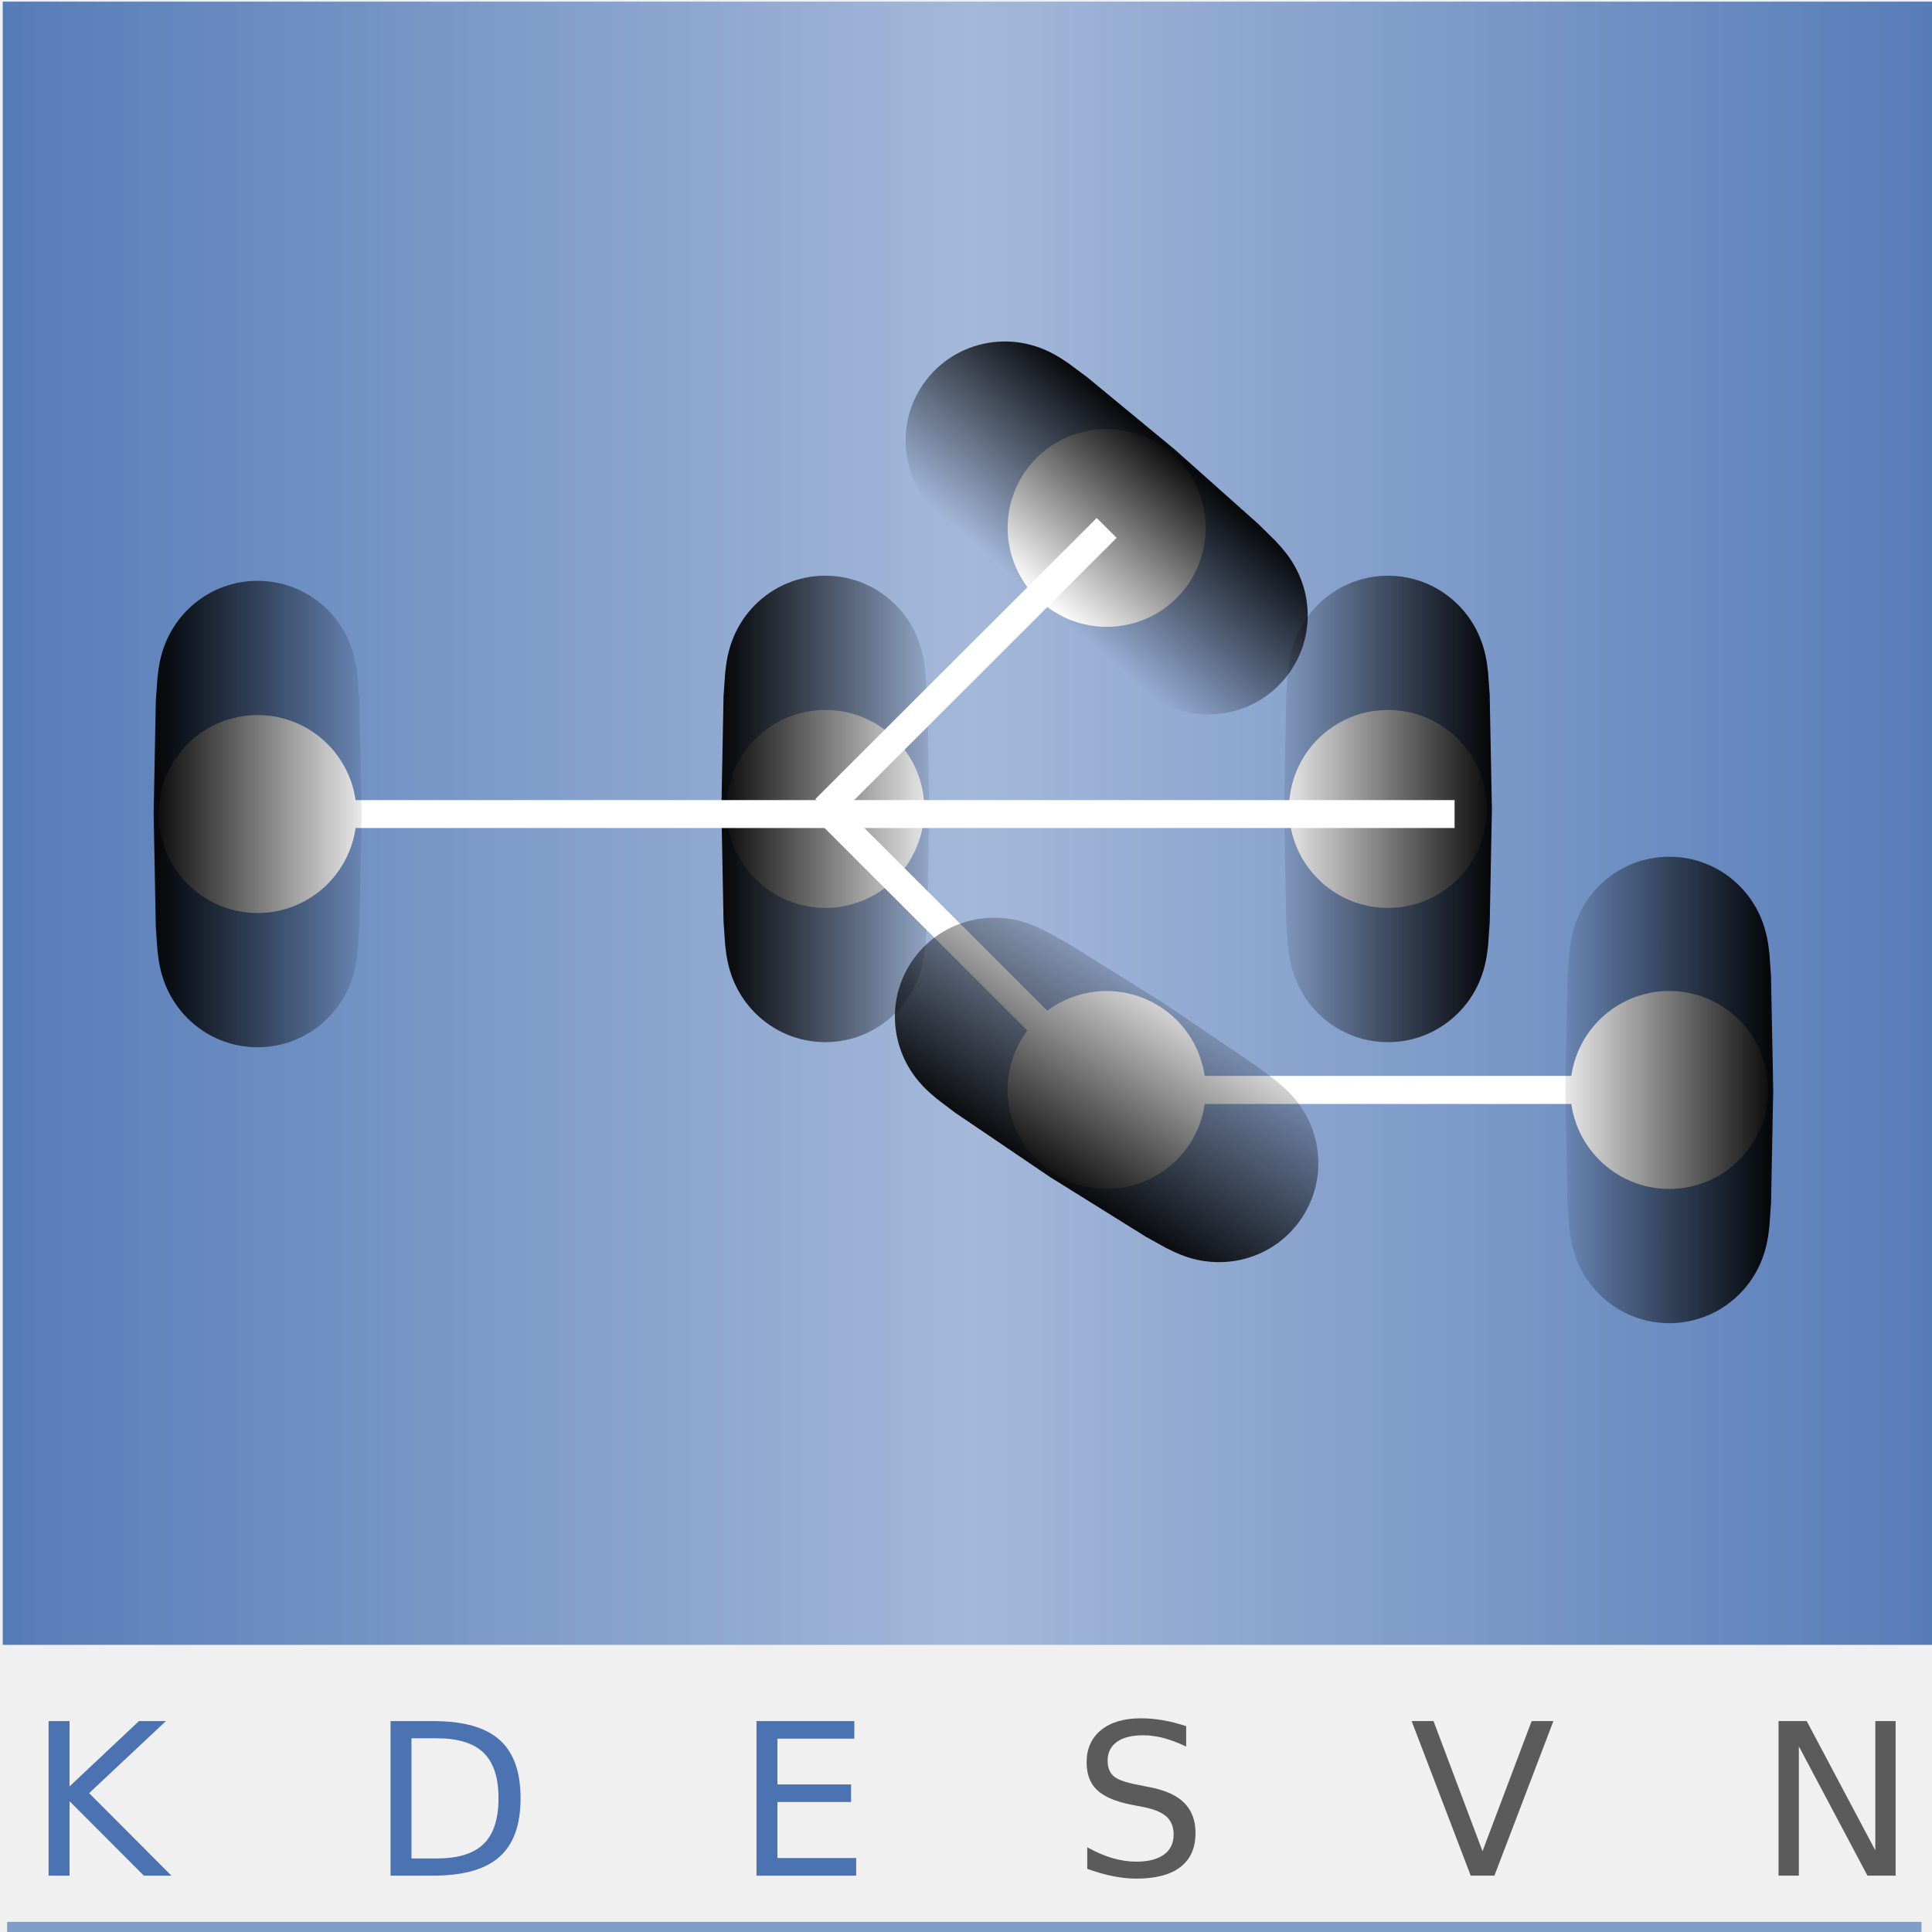
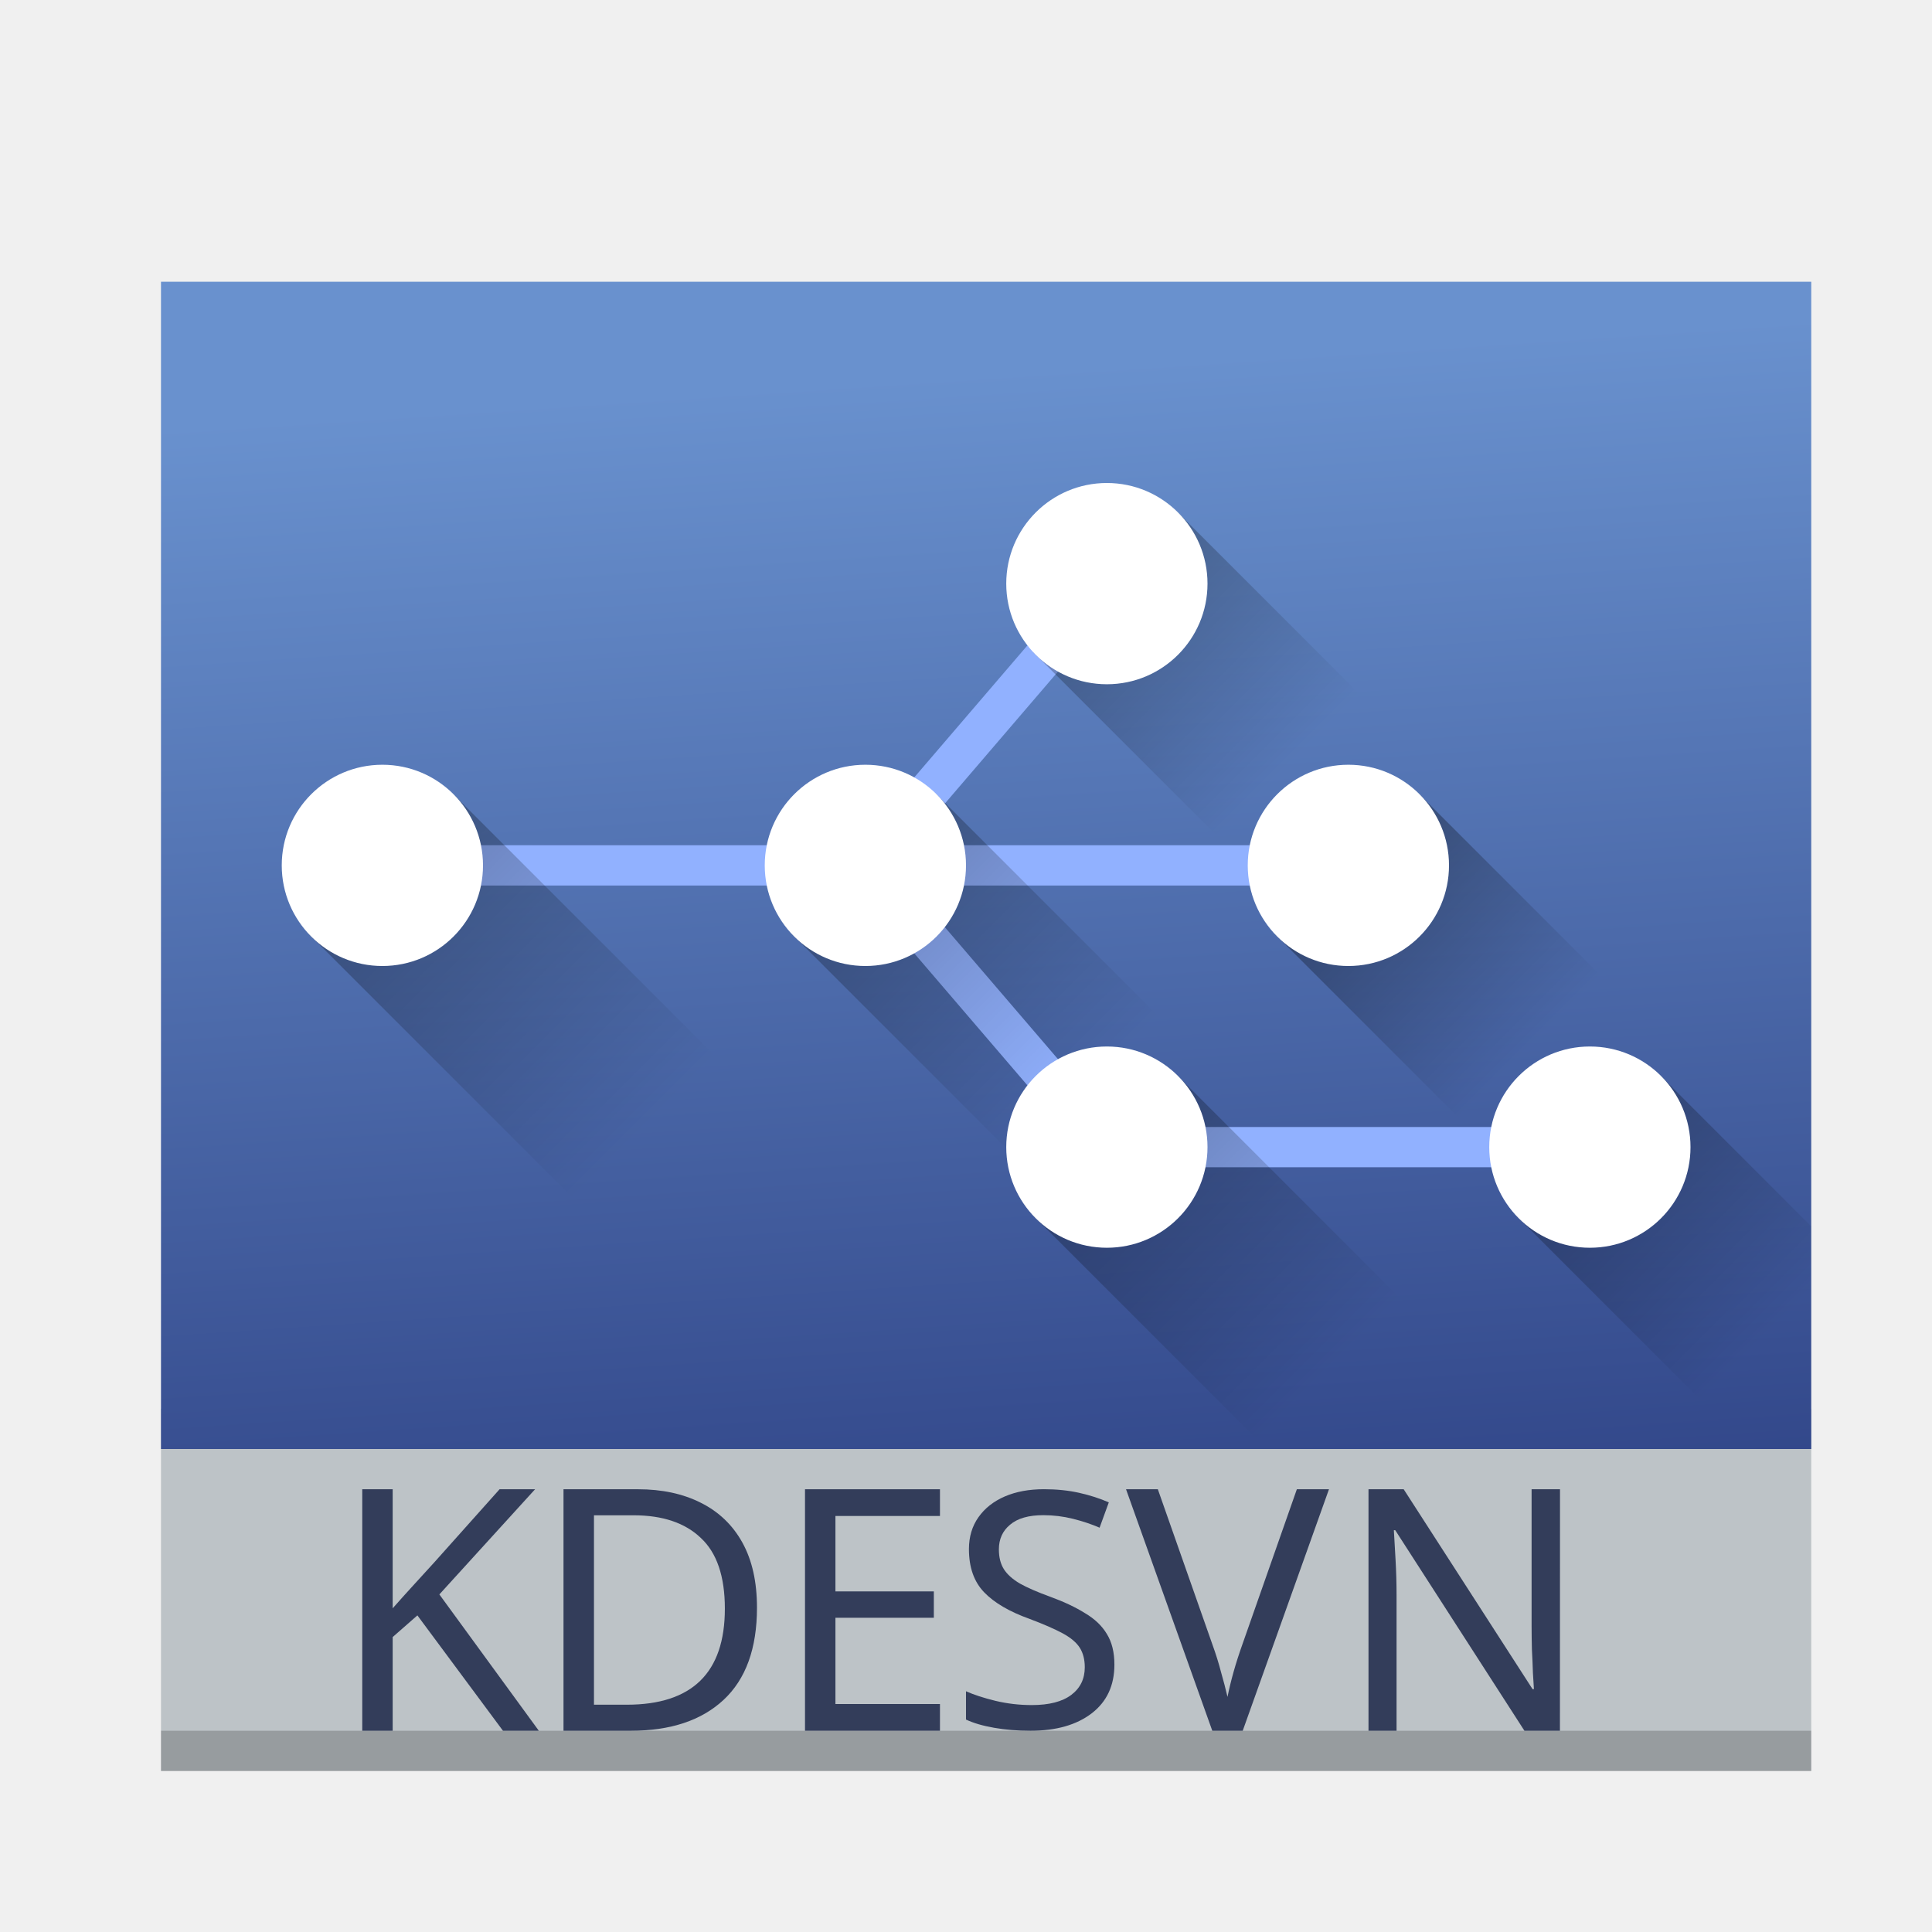
- <svg xmlns="http://www.w3.org/2000/svg" xmlns:xlink="http://www.w3.org/1999/xlink" version="1.0" x="0" y="0" width="512" height="512" viewBox="0 0 157.009 94.082" id="svg2" xml:space="preserve">
-   <defs id="defs84">
-     <linearGradient id="linearGradient5031">
-       <stop id="stop5033" offset="0" style="stop-color:#000000;stop-opacity:0.941;" />
-       <stop style="stop-color:#000000;stop-opacity:0;" offset="0.195" id="stop5037" />
-       <stop id="stop5039" offset="0.652" style="stop-color:#000000;stop-opacity:0.828;" />
-       <stop id="stop5035" offset="1" style="stop-color:#000000;stop-opacity:0.127;" />
+ <svg xmlns="http://www.w3.org/2000/svg" xmlns:xlink="http://www.w3.org/1999/xlink" width="48" height="48" version="1.1" id="svg18">
+   <defs id="defs22">
+     <linearGradient id="linearGradient963">
+       <stop style="stop-color:#000000;stop-opacity:1;" offset="0" id="stop959" />
+       <stop style="stop-color:#000000;stop-opacity:0;" offset="1" id="stop961" />
    </linearGradient>
-     <linearGradient id="KugelLinie1">
-       <stop style="stop-color:#000000;stop-opacity:0.941;" offset="0" id="stop3531" />
-       <stop style="stop-color:#000000;stop-opacity:0;" offset="1" id="stop3533" />
+     <linearGradient id="linearGradient874">
+       <stop style="stop-color:#2f4386;stop-opacity:1" offset="0" id="stop870" />
+       <stop style="stop-color:#6991ce;stop-opacity:1" offset="1" id="stop872" />
    </linearGradient>
-     <linearGradient id="BlauVerlaufMain">
-       <stop style="stop-color:#567cb8;stop-opacity:1;" offset="0" id="stop2057" />
-       <stop id="stop2063" offset="0.5" style="stop-color:#a4b8d9;stop-opacity:1;" />
-       <stop style="stop-color:#567cb8;stop-opacity:1;" offset="1" id="stop2059" />
+     <linearGradient xlink:href="#linearGradient874" id="linearGradient876" x1="30" y1="42" x2="28" y2="12" gradientUnits="userSpaceOnUse" gradientTransform="translate(0,-3.000002)" />
+     <linearGradient xlink:href="#linearGradient963" id="linearGradient965" x1="27" y1="17" x2="32" y2="22" gradientUnits="userSpaceOnUse" gradientTransform="translate(0,-3.000002)" />
+     <linearGradient xlink:href="#linearGradient963" id="linearGradient967" x1="39" y1="31" x2="44" y2="36" gradientUnits="userSpaceOnUse" gradientTransform="translate(0,-3.000002)" />
+     <linearGradient xlink:href="#linearGradient963" id="linearGradient969" x1="27" y1="31" x2="33" y2="37" gradientUnits="userSpaceOnUse" gradientTransform="translate(0,-3.000002)" />
+     <linearGradient xlink:href="#linearGradient963" id="linearGradient971" x1="21" y1="24" x2="27" y2="30" gradientUnits="userSpaceOnUse" gradientTransform="translate(0,-3.000002)" />
+     <linearGradient xlink:href="#linearGradient963" id="linearGradient973" x1="9" y1="24" x2="16" y2="31" gradientUnits="userSpaceOnUse" gradientTransform="translate(0,-3.000002)" />
+     <linearGradient xlink:href="#linearGradient963" id="linearGradient981" x1="34" y1="25" x2="38" y2="29" gradientUnits="userSpaceOnUse" gradientTransform="translate(0,-3.000002)" />
+     <linearGradient gradientTransform="translate(-69,-13)" id="c" y1="20" y2="44" gradientUnits="userSpaceOnUse" x2="0">
+       <stop stop-color="#eff0f1" id="stop12" />
+       <stop offset="1" stop-color="#bdc3c7" id="stop14" />
    </linearGradient>
-     <linearGradient xlink:href="#KugelLinie1" id="linearGradient2478" gradientUnits="userSpaceOnUse" x1="260.977" y1="225.053" x2="453.377" y2="225.053" />
-     <linearGradient xlink:href="#KugelLinie1" id="linearGradient2480" gradientUnits="userSpaceOnUse" x1="260.977" y1="225.053" x2="453.377" y2="225.053" />
-     <linearGradient xlink:href="#KugelLinie1" id="linearGradient2482" gradientUnits="userSpaceOnUse" spreadMethod="reflect" x1="256.677" y1="225.053" x2="471.825" y2="224.921" />
-     <linearGradient xlink:href="#KugelLinie1" id="linearGradient2484" gradientUnits="userSpaceOnUse" x1="260.977" y1="225.053" x2="453.377" y2="225.053" />
-     <linearGradient xlink:href="#KugelLinie1" id="linearGradient2486" gradientUnits="userSpaceOnUse" x1="260.977" y1="225.053" x2="431.088" y2="225.053" />
-     <linearGradient xlink:href="#KugelLinie1" id="linearGradient2488" gradientUnits="userSpaceOnUse" x1="260.977" y1="225.053" x2="453.377" y2="225.053" />
-     <linearGradient xlink:href="#BlauVerlaufMain" id="linearGradient2502" gradientUnits="userSpaceOnUse" gradientTransform="matrix(1.458611,0,0,1.695505,-36.05839,-32.81455)" x1="24.873" y1="40.256" x2="132.837" y2="40.256" />
+     <linearGradient xlink:href="#c" id="linearGradient863" x1="25" y1="36" x2="25" y2="44" gradientUnits="userSpaceOnUse" />
  </defs>
-   <path d="M 157.698,-31.331 L 0.222,-31.331 L 0.222,102.21 L 157.699,102.21 L 157.699,-31.331 L 157.698,-31.331 z" style="fill:url(#linearGradient2502);fill-opacity:1" id="path49" />
-   <g id="g2864">
-     <path style="opacity:1;fill:#ffffff;fill-opacity:1;fill-rule:evenodd;stroke:url(#linearGradient2478);stroke-width:8.6;stroke-linecap:round;stroke-linejoin:round;stroke-miterlimit:4;stroke-dasharray:none;stroke-opacity:1" id="path2507" d="M 431.088,225.053 A 85.055,3.17 0 1 1 260.977,225.053 A 85.055,3.17 0 1 1 431.088,225.053 z" transform="matrix(-9.453901e-2,0,0,-2.537345,145.5102,605.3147)" />
-     <g transform="matrix(1.437088,0,0,1.435537,-34.31337,-21.11634)" id="g5091">
-       <path transform="matrix(6.578512e-2,0,0,1.767523,47.78662,-359.2)" d="M 431.088,225.053 A 85.055,3.17 0 1 1 260.977,225.053 A 85.055,3.17 0 1 1 431.088,225.053 z" id="path2503" style="opacity:1;fill:#ffffff;fill-opacity:1;fill-rule:evenodd;stroke:url(#linearGradient2480);stroke-width:8.6;stroke-linecap:round;stroke-linejoin:round;stroke-miterlimit:4;stroke-dasharray:none;stroke-opacity:1" />
-       <path style="fill:none;fill-opacity:0.75;fill-rule:evenodd;stroke:#ffffff;stroke-width:1.58;stroke-linecap:butt;stroke-linejoin:miter;stroke-miterlimit:4;stroke-dasharray:none;stroke-opacity:1" d="M 43.402,38.877 L 106.134,38.877" id="path2513" />
-       <path style="fill:none;fill-opacity:0.75;fill-rule:evenodd;stroke:#ffffff;stroke-width:1.591;stroke-linecap:butt;stroke-linejoin:miter;stroke-miterlimit:4;stroke-dasharray:none;stroke-opacity:1" d="M 70.55,38.587 L 86.459,54.495 L 118.275,54.495" id="path2517" />
-       <path style="opacity:1;fill:#ffffff;fill-opacity:1;fill-rule:evenodd;stroke:url(#linearGradient2482);stroke-width:8.6;stroke-linecap:round;stroke-linejoin:round;stroke-miterlimit:4;stroke-dasharray:none;stroke-opacity:1" id="path2105" d="M 431.088,225.053 A 85.055,3.17 0 1 1 260.977,225.053 A 85.055,3.17 0 1 1 431.088,225.053 z" transform="matrix(3.587786e-2,-5.514038e-2,1.481518,0.963971,-259.3771,-143.3694)" />
-       <path style="opacity:1;fill:#ffffff;fill-opacity:1;fill-rule:evenodd;stroke:url(#linearGradient2484);stroke-width:8.6;stroke-linecap:round;stroke-linejoin:round;stroke-miterlimit:4;stroke-dasharray:none;stroke-opacity:1" id="path2505" d="M 431.088,225.053 A 85.055,3.17 0 1 1 260.977,225.053 A 85.055,3.17 0 1 1 431.088,225.053 z" transform="matrix(-6.578512e-2,0,0,-1.767523,141.0387,452.2821)" />
-       <path style="opacity:1;fill:#ffffff;fill-opacity:1;fill-rule:evenodd;stroke:url(#linearGradient2486);stroke-width:8.6;stroke-linecap:round;stroke-linejoin:round;stroke-miterlimit:4;stroke-dasharray:none;stroke-opacity:1" id="path2509" d="M 431.088,225.053 A 85.055,3.17 0 1 1 260.977,225.053 A 85.055,3.17 0 1 1 431.088,225.053 z" transform="matrix(-4.286105e-2,4.990604e-2,-1.340882,-1.151596,403.0599,264.5802)" />
-       <path transform="matrix(6.578512e-2,0,0,1.767523,15.68049,-358.9102)" d="M 431.088,225.053 A 85.055,3.17 0 1 1 260.977,225.053 A 85.055,3.17 0 1 1 431.088,225.053 z" id="path2511" style="opacity:1;fill:#ffffff;fill-opacity:1;fill-rule:evenodd;stroke:url(#linearGradient2488);stroke-width:8.6;stroke-linecap:round;stroke-linejoin:round;stroke-miterlimit:4;stroke-dasharray:none;stroke-opacity:1" />
-       <path style="fill:none;fill-opacity:0.75;fill-rule:evenodd;stroke:#ffffff;stroke-width:1.591;stroke-linecap:butt;stroke-linejoin:miter;stroke-miterlimit:4;stroke-dasharray:none;stroke-opacity:1" d="M 86.459,22.679 L 70.55,38.587" id="path2515" />
-     </g>
-   </g>
-   <g id="g2522" transform="translate(0,3.679898)">
-     <path id="path81" style="fill:none;stroke:#809cc9;stroke-width:1" d="M 0.581,121.543 L 156.152,121.543" />
-     <g transform="translate(0.4973,8.333937)" id="g2808">
-       <path id="text1323" style="font-size:12px;font-style:normal;font-weight:normal;fill:#4b72b1;fill-opacity:1;stroke:none;stroke-width:1pt;stroke-linecap:butt;stroke-linejoin:miter;stroke-opacity:1;font-family:Bitstream Vera Sans" d="M 3.453,96.392 L 5.154,96.392 L 5.154,101.7 L 10.796,96.392 L 12.985,96.392 L 6.746,102.247 L 13.431,108.95 L 11.192,108.95 L 5.154,102.903 L 5.154,108.95 L 3.453,108.95 L 3.453,96.392 M 32.942,97.789 L 32.942,107.554 L 34.996,107.554 C 36.731,107.554 37.999,107.162 38.802,106.377 C 39.61,105.592 40.015,104.352 40.015,102.659 C 40.015,100.977 39.61,99.746 38.802,98.966 C 37.999,98.181 36.731,97.789 34.996,97.789 L 32.942,97.789 M 31.241,96.392 L 34.735,96.392 C 37.171,96.392 38.959,96.9 40.099,97.915 C 41.238,98.924 41.808,100.505 41.808,102.659 C 41.808,104.823 41.236,106.413 40.09,107.428 C 38.945,108.443 37.16,108.95 34.735,108.95 L 31.241,108.95 L 31.241,96.392 M 60.982,96.392 L 68.93,96.392 L 68.93,97.822 L 62.682,97.822 L 62.682,101.54 L 68.669,101.54 L 68.669,102.97 L 62.682,102.97 L 62.682,107.521 L 69.082,107.521 L 69.082,108.95 L 60.982,108.95 L 60.982,96.392" />
-       <path id="path1332" style="font-size:12px;font-style:normal;font-weight:normal;fill:#5b5b5b;fill-opacity:1;stroke:none;stroke-width:1pt;stroke-linecap:butt;stroke-linejoin:miter;stroke-opacity:1;font-family:Bitstream Vera Sans" d="M 95.901,96.804 L 95.901,98.462 C 95.256,98.153 94.646,97.923 94.074,97.772 C 93.501,97.62 92.948,97.545 92.415,97.545 C 91.489,97.545 90.773,97.724 90.268,98.083 C 89.768,98.442 89.518,98.952 89.518,99.614 C 89.518,100.169 89.684,100.59 90.015,100.876 C 90.352,101.156 90.986,101.383 91.918,101.557 L 92.946,101.767 C 94.214,102.008 95.149,102.434 95.75,103.046 C 96.356,103.651 96.659,104.464 96.659,105.485 C 96.659,106.702 96.249,107.624 95.43,108.252 C 94.616,108.88 93.42,109.194 91.842,109.194 C 91.247,109.194 90.613,109.127 89.939,108.993 C 89.271,108.858 88.578,108.659 87.86,108.395 L 87.86,106.646 C 88.55,107.033 89.227,107.324 89.889,107.521 C 90.551,107.717 91.203,107.815 91.842,107.815 C 92.814,107.815 93.563,107.624 94.091,107.243 C 94.618,106.862 94.882,106.318 94.882,105.611 C 94.882,104.994 94.691,104.512 94.31,104.164 C 93.934,103.817 93.313,103.556 92.449,103.382 L 91.413,103.18 C 90.144,102.928 89.227,102.533 88.66,101.994 C 88.093,101.456 87.809,100.707 87.809,99.748 C 87.809,98.638 88.199,97.763 88.98,97.124 C 89.765,96.485 90.846,96.165 92.221,96.165 C 92.811,96.165 93.411,96.218 94.023,96.325 C 94.635,96.432 95.261,96.591 95.901,96.804 M 119.024,108.95 L 114.224,96.392 L 116.001,96.392 L 119.984,106.965 L 123.975,96.392 L 125.743,96.392 L 120.952,108.95 L 119.024,108.95 M 144.041,96.392 L 146.331,96.392 L 151.905,106.898 L 151.905,96.392 L 153.556,96.392 L 153.556,108.95 L 151.266,108.95 L 145.691,98.445 L 145.691,108.95 L 144.041,108.95 L 144.041,96.392" />
-     </g>
-   </g>
+   <rect style="opacity:1;fill:url(#linearGradient863);fill-opacity:1;stroke:none;stroke-width:1.304;stroke-linecap:round;stroke-linejoin:round;stroke-miterlimit:4;stroke-dasharray:none;stroke-dashoffset:0;stroke-opacity:1;paint-order:normal" id="rect843" width="41" height="9" x="4" y="35" />
+   <rect style="opacity:1;fill:url(#linearGradient876);fill-opacity:1;stroke:none;stroke-width:2.017;stroke-linecap:round;stroke-linejoin:round;stroke-miterlimit:4;stroke-dasharray:none;stroke-dashoffset:0;stroke-opacity:1;paint-order:normal" id="rect834" width="41" height="29" x="4" y="7" />
+   <path id="path868" style="fill:none;stroke:#91b1ff;stroke-width:1px;stroke-linecap:butt;stroke-linejoin:miter;stroke-opacity:1" d="m 27.5,14.5 -6,7 6,7 H 40 v 0 M 9,21.5 h 25" />
+   <path style="opacity:0.3;fill:url(#linearGradient965);fill-opacity:1;stroke:none;stroke-width:1.309;stroke-linecap:round;stroke-linejoin:round;stroke-miterlimit:4;stroke-dasharray:none;stroke-dashoffset:0;stroke-opacity:1;paint-order:normal" d="M 27.615,12.387 25.848,15.029 25.668,16.199 45,35.531 v -7.064 l -15.742,-15.74 -0.955,-0.316 -0.557,0.105 z" id="path913" />
+   <path style="opacity:0.3;fill:url(#linearGradient973);fill-opacity:1;stroke:none;stroke-width:1.309;stroke-linecap:round;stroke-linejoin:round;stroke-miterlimit:4;stroke-dasharray:none;stroke-dashoffset:0;stroke-opacity:1;paint-order:normal" d="M 9.615,19.387 7.848,22.029 7.668,23.199 20.469,36 h 7.064 L 11.258,19.727 10.303,19.41 9.746,19.516 Z" id="rect879" />
+   <path style="opacity:0.3;fill:url(#linearGradient971);fill-opacity:1;stroke:none;stroke-width:1.309;stroke-linecap:round;stroke-linejoin:round;stroke-miterlimit:4;stroke-dasharray:none;stroke-dashoffset:0;stroke-opacity:1;paint-order:normal" d="M 21.615,19.387 19.848,22.029 19.668,23.199 32.469,36 h 7.064 l -16.275,-16.273 -0.955,-0.316 -0.557,0.105 z" id="path901" />
+   <path style="opacity:0.3;fill:url(#linearGradient981);fill-opacity:1;stroke:none;stroke-width:1.309;stroke-linecap:round;stroke-linejoin:round;stroke-miterlimit:4;stroke-dasharray:none;stroke-dashoffset:0;stroke-opacity:1;paint-order:normal" d="M 33.615,19.387 31.848,22.029 31.668,23.199 44.469,36 H 45 v -6.531 l -9.742,-9.742 -0.955,-0.316 -0.557,0.105 z" id="path907" />
+   <path style="opacity:0.3;fill:url(#linearGradient969);fill-opacity:1;stroke:none;stroke-width:1.309;stroke-linecap:round;stroke-linejoin:round;stroke-miterlimit:4;stroke-dasharray:none;stroke-dashoffset:0;stroke-opacity:1;paint-order:normal" d="M 27.615,26.387 25.848,29.029 25.668,30.199 31.469,36 h 7.062 l -9.273,-9.273 -0.955,-0.316 -0.557,0.105 z" id="path919" />
+   <path style="opacity:0.3;fill:url(#linearGradient967);fill-opacity:1;stroke:none;stroke-width:1.309;stroke-linecap:round;stroke-linejoin:round;stroke-miterlimit:4;stroke-dasharray:none;stroke-dashoffset:0;stroke-opacity:1;paint-order:normal" d="M 39.615,26.387 37.848,29.029 37.668,30.199 43.469,36 H 45 v -5.531 l -3.742,-3.742 -0.955,-0.316 -0.557,0.105 z" id="path925" />
+   <circle style="opacity:1;fill:#ffffff;fill-opacity:1;stroke:none;stroke-width:1.216;stroke-linecap:round;stroke-linejoin:round;stroke-miterlimit:4;stroke-dasharray:none;stroke-dashoffset:0;stroke-opacity:1;paint-order:normal" id="path836" cx="9.5" cy="21.5" r="2.5" />
+   <circle r="2.5" cy="21.5" cx="21.5" id="circle840" style="opacity:1;fill:#ffffff;fill-opacity:1;stroke:none;stroke-width:1.216;stroke-linecap:round;stroke-linejoin:round;stroke-miterlimit:4;stroke-dasharray:none;stroke-dashoffset:0;stroke-opacity:1;paint-order:normal" />
+   <circle style="opacity:1;fill:#ffffff;fill-opacity:1;stroke:none;stroke-width:1.216;stroke-linecap:round;stroke-linejoin:round;stroke-miterlimit:4;stroke-dasharray:none;stroke-dashoffset:0;stroke-opacity:1;paint-order:normal" id="circle850" cx="27.5" cy="14.5" r="2.5" />
+   <circle r="2.5" cy="-28.5" cx="27.5" id="circle854" style="opacity:1;fill:#ffffff;fill-opacity:1;stroke:none;stroke-width:1.216;stroke-linecap:round;stroke-linejoin:round;stroke-miterlimit:4;stroke-dasharray:none;stroke-dashoffset:0;stroke-opacity:1;paint-order:normal" transform="scale(1,-1)" />
+   <circle style="opacity:1;fill:#ffffff;fill-opacity:1;stroke:none;stroke-width:1.216;stroke-linecap:round;stroke-linejoin:round;stroke-miterlimit:4;stroke-dasharray:none;stroke-dashoffset:0;stroke-opacity:1;paint-order:normal" id="circle844" cx="33.5" cy="21.5" r="2.5" />
+   <circle r="2.5" cy="28.5" cx="39.5" id="circle864" style="opacity:1;fill:#ffffff;fill-opacity:1;stroke:none;stroke-width:1.216;stroke-linecap:round;stroke-linejoin:round;stroke-miterlimit:4;stroke-dasharray:none;stroke-dashoffset:0;stroke-opacity:1;paint-order:normal" />
+   <rect style="opacity:0.2;fill:#000000;fill-opacity:1;stroke:none;stroke-width:2;stroke-linecap:round;stroke-linejoin:round;stroke-miterlimit:4;stroke-dasharray:none;stroke-dashoffset:0;stroke-opacity:1;paint-order:normal" id="rect983" width="41" height="1" x="4" y="43" />
+   <path id="path869" style="font-style:normal;font-variant:normal;font-weight:normal;font-stretch:normal;font-size:medium;line-height:1.25;font-family:'Noto Sans';-inkscape-font-specification:'Noto Sans';letter-spacing:0px;word-spacing:0px;fill:#333d5a;fill-opacity:1;stroke:none;stroke-width:0.21" d="M 13.387,43 H 12.496 L 10.37,40.134 9.756,40.672 V 43 H 9 v -6 h 0.756 v 2.958 q 0.252,-0.286 0.513,-0.571 0.261,-0.286 0.521,-0.571 L 12.412,37 h 0.882 l -2.378,2.613 z" />
+   <path id="path871" style="font-style:normal;font-variant:normal;font-weight:normal;font-stretch:normal;font-size:medium;line-height:1.25;font-family:'Noto Sans';-inkscape-font-specification:'Noto Sans';letter-spacing:0px;word-spacing:0px;fill:#333d5a;fill-opacity:1;stroke:none;stroke-width:0.21" d="m 18.807,39.941 q 0,1.521 -0.832,2.294 Q 17.151,43 15.672,43 H 14 v -6 h 1.849 q 0.899,0 1.563,0.336 0.672,0.336 1.034,0.992 0.361,0.655 0.361,1.613 z m -0.798,0.025 q 0,-1.202 -0.597,-1.756 -0.588,-0.563 -1.672,-0.563 h -0.983 v 4.706 h 0.815 q 2.437,0 2.437,-2.387 z" />
+   <path id="path873" style="font-style:normal;font-variant:normal;font-weight:normal;font-stretch:normal;font-size:medium;line-height:1.25;font-family:'Noto Sans';-inkscape-font-specification:'Noto Sans';letter-spacing:0px;word-spacing:0px;fill:#333d5a;fill-opacity:1;stroke:none;stroke-width:0.21" d="M 23.353,43 H 20 v -6 h 3.353 v 0.664 h -2.597 v 1.874 h 2.445 v 0.655 h -2.445 v 2.143 h 2.597 z" />
+   <path id="path875" style="font-style:normal;font-variant:normal;font-weight:normal;font-stretch:normal;font-size:medium;line-height:1.25;font-family:'Noto Sans';-inkscape-font-specification:'Noto Sans';letter-spacing:0px;word-spacing:0px;fill:#333d5a;fill-opacity:1;stroke:none;stroke-width:0.204" d="m 27.687,41.357 q 0,0.777 -0.564,1.21 -0.564,0.433 -1.52,0.433 -0.49,0 -0.907,-0.074 Q 24.278,42.853 24,42.722 v -0.703 q 0.294,0.131 0.728,0.237 0.441,0.106 0.907,0.106 0.646,0 0.981,-0.253 0.335,-0.253 0.335,-0.687 0,-0.286 -0.123,-0.482 -0.123,-0.196 -0.425,-0.36 -0.302,-0.163 -0.826,-0.36 -0.752,-0.27 -1.128,-0.662 -0.376,-0.392 -0.376,-1.071 0,-0.458 0.237,-0.793 0.237,-0.335 0.654,-0.515 0.417,-0.18 0.973,-0.18 0.474,0 0.875,0.09 0.401,0.09 0.736,0.237 l -0.229,0.629 q -0.302,-0.131 -0.662,-0.221 -0.36,-0.09 -0.736,-0.09 -0.548,0 -0.826,0.237 -0.278,0.229 -0.278,0.613 0,0.294 0.123,0.49 0.123,0.196 0.401,0.36 0.278,0.155 0.752,0.327 0.515,0.188 0.866,0.409 0.36,0.213 0.54,0.515 0.188,0.302 0.188,0.76 z" />
+   <path id="path877" style="font-style:normal;font-variant:normal;font-weight:normal;font-stretch:normal;font-size:medium;line-height:1.25;font-family:'Noto Sans';-inkscape-font-specification:'Noto Sans';letter-spacing:0px;word-spacing:0px;fill:#333d5a;fill-opacity:1;stroke:none;stroke-width:0.21" d="m 33.018,37 -2.143,6 H 30.119 L 27.976,37 h 0.79 l 1.353,3.849 q 0.134,0.37 0.218,0.697 0.092,0.319 0.16,0.613 0.059,-0.294 0.151,-0.622 0.092,-0.328 0.227,-0.706 L 32.22,37 Z" />
+   <path id="path879" style="font-style:normal;font-variant:normal;font-weight:normal;font-stretch:normal;font-size:medium;line-height:1.25;font-family:'Noto Sans';-inkscape-font-specification:'Noto Sans';letter-spacing:0px;word-spacing:0px;fill:#333d5a;fill-opacity:1;stroke:none;stroke-width:0.21" d="m 38.756,43 h -0.882 l -3.21,-4.983 h -0.034 q 0.017,0.294 0.042,0.731 0.025,0.437 0.025,0.899 V 43 H 34 v -6 h 0.874 l 3.202,4.966 h 0.034 q -0.008,-0.134 -0.025,-0.403 -0.008,-0.269 -0.025,-0.58 -0.008,-0.319 -0.008,-0.597 V 37 h 0.706 z" />
</svg>
